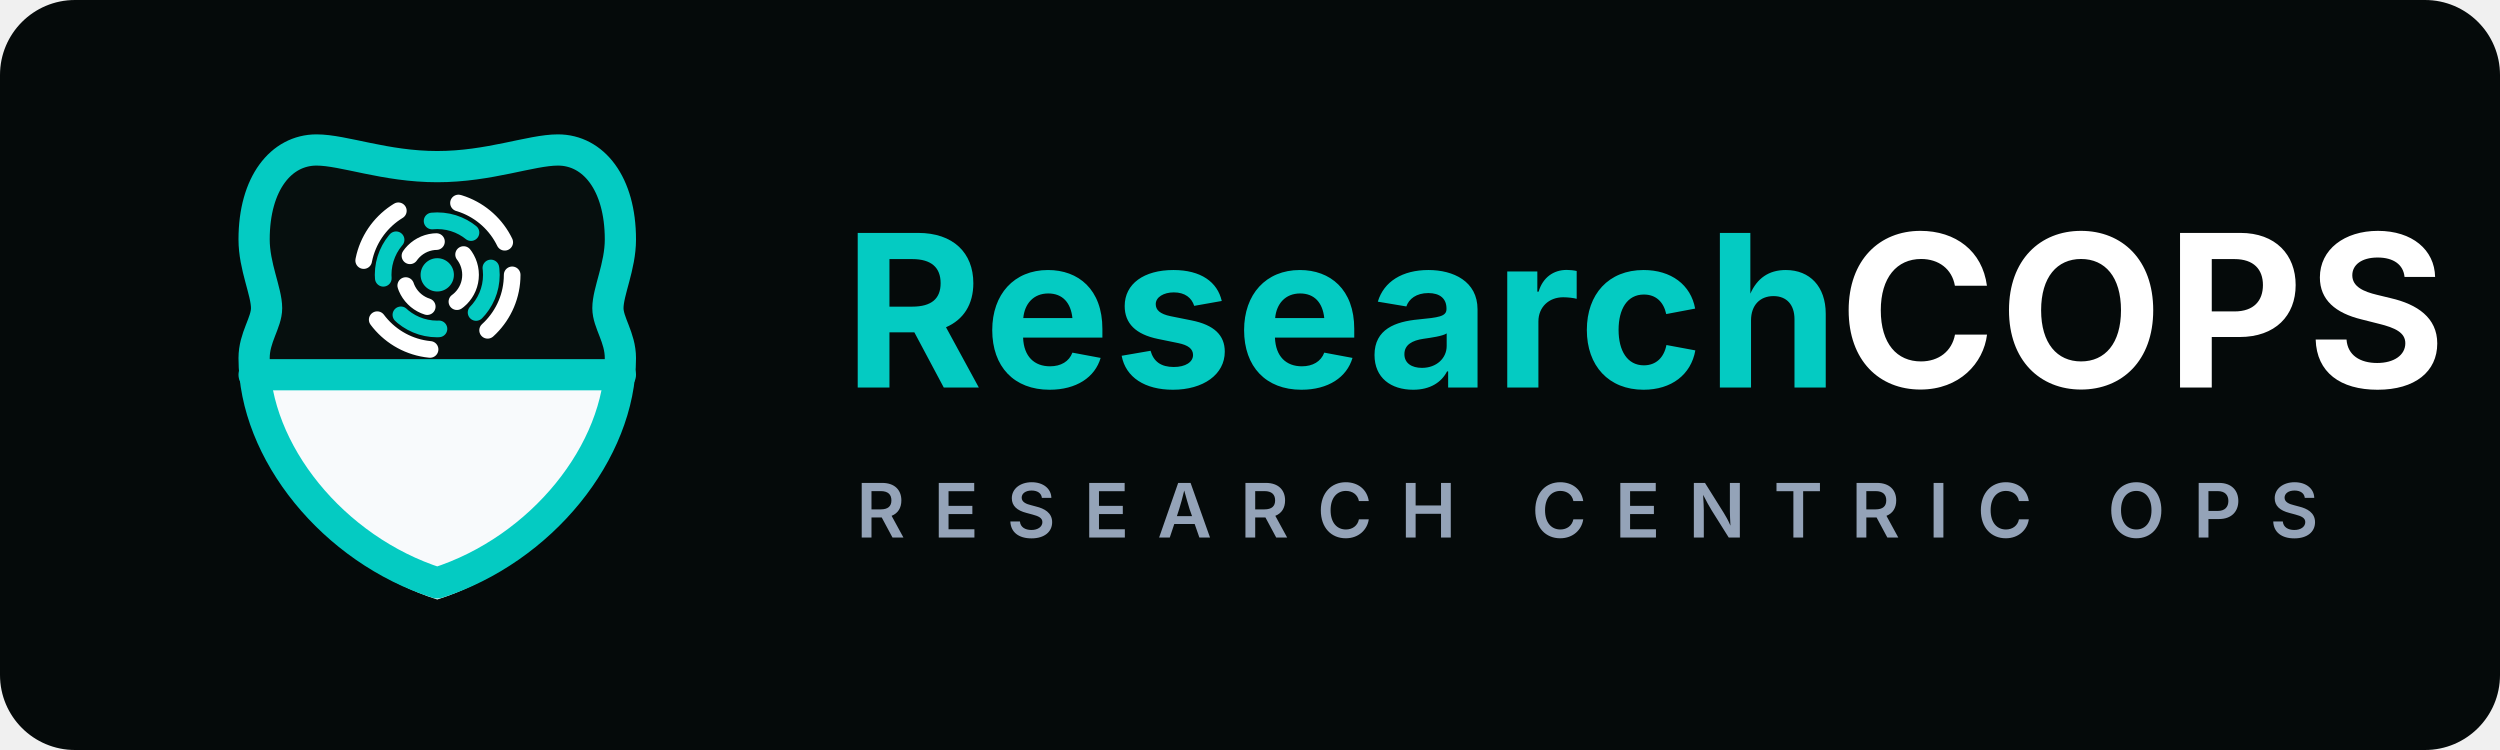
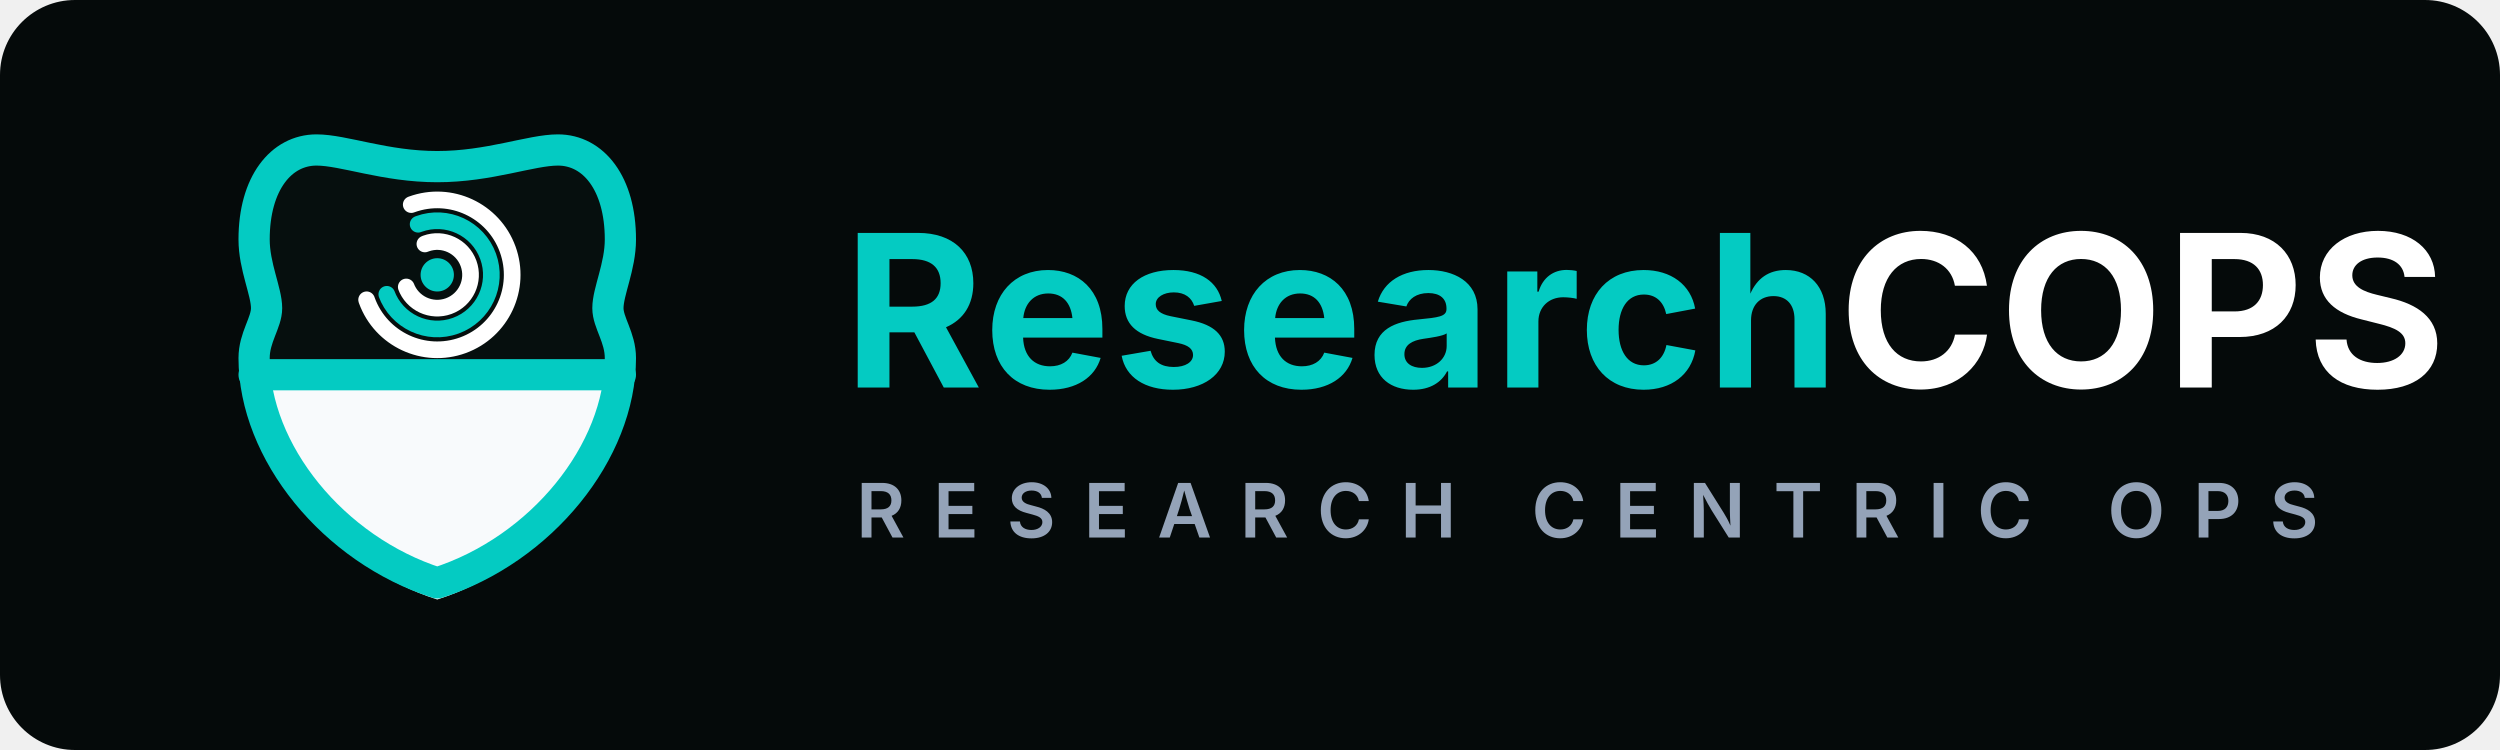
<svg xmlns="http://www.w3.org/2000/svg" width="400" height="120" viewBox="0 0 400 120" fill="none">
  <rect width="400" height="120" rx="12" fill="#050a0a" />
  <g transform="translate(30, 20) scale(3.33)">
    <path d="M12 2c-2.5 0-4.5-.8-5.8-.8-1.7 0-3 1.6-3 4.3 0 1.3.6 2.5.6 3.3 0 .7-.6 1.4-.6 2.4V12h17.6v-.8c0-1-.6-1.7-.6-2.4 0-.8.6-2 .6-3.3 0-2.7-1.3-4.3-3-4.3-1.3 0-3.3.8-5.8.8z" fill="#060f0e" />
    <path d="M3.2 12c0 4.5 3.8 9.2 8.8 10.8 5-1.6 8.8-6.3 8.8-10.8H3.2z" fill="#f8fafc" />
    <path d="M12 2c-2.5 0-4.5-.8-5.8-.8-1.7 0-3 1.6-3 4.3 0 1.3.6 2.5.6 3.3 0 .7-.6 1.4-.6 2.4 0 4.5 3.8 9.2 8.8 10.8 5-1.6 8.8-6.3 8.8-10.8 0-1-.6-1.7-.6-2.4 0-.8.6-2 .6-3.3 0-2.7-1.3-4.3-3-4.3-1.3 0-3.3.8-5.8.8z" fill="none" stroke="#04cbc2" stroke-width="1.5" stroke-linejoin="round" stroke-linecap="round" />
    <line x1="3.2" y1="12" x2="20.8" y2="12" stroke="#04cbc2" stroke-width="1.5" stroke-linecap="round" />
    <circle cx="12" cy="7.2" r="0.8" fill="#04cbc2" />
-     <circle cx="12" cy="7.2" r="1.6" stroke="#ffffff" stroke-width="0.8" fill="none" stroke-dasharray="1.5 1.5" stroke-linecap="round" />
-     <circle cx="12" cy="7.2" r="2.6" stroke="#04cbc2" stroke-width="0.8" fill="none" stroke-dasharray="2 2" stroke-linecap="round" />
-     <circle cx="12" cy="7.2" r="3.6" stroke="#ffffff" stroke-width="0.8" fill="none" stroke-dasharray="3 3" stroke-linecap="round" />
+     <g transform="rotate(-110, 12, 7.2)">
+       <circle cx="12" cy="7.2" r="1.6" stroke="#ffffff" stroke-width="0.8" fill="none" stroke-dasharray="7.5 2.5" stroke-linecap="round" />
+       <circle cx="12" cy="7.2" r="2.6" stroke="#04cbc2" stroke-width="0.8" fill="none" stroke-dasharray="12.2 4.1" stroke-linecap="round" />
+       <circle cx="12" cy="7.2" r="3.6" stroke="#ffffff" stroke-width="0.8" fill="none" stroke-dasharray="17.0 5.6" stroke-linecap="round" />
+     </g>
  </g>
  <text x="135" y="62" font-family="'Space Grotesk', 'Inter', sans-serif" font-size="34" font-weight="700" fill="#ffffff" letter-spacing="0.5">
    <tspan fill="#04cbc2">Research</tspan>COPS
  </text>
  <text x="137" y="86" font-family="'Inter', sans-serif" font-size="12" font-weight="600" fill="#94a3b8" letter-spacing="4.5">
    RESEARCH CENTRIC OPS
  </text>
</svg>
